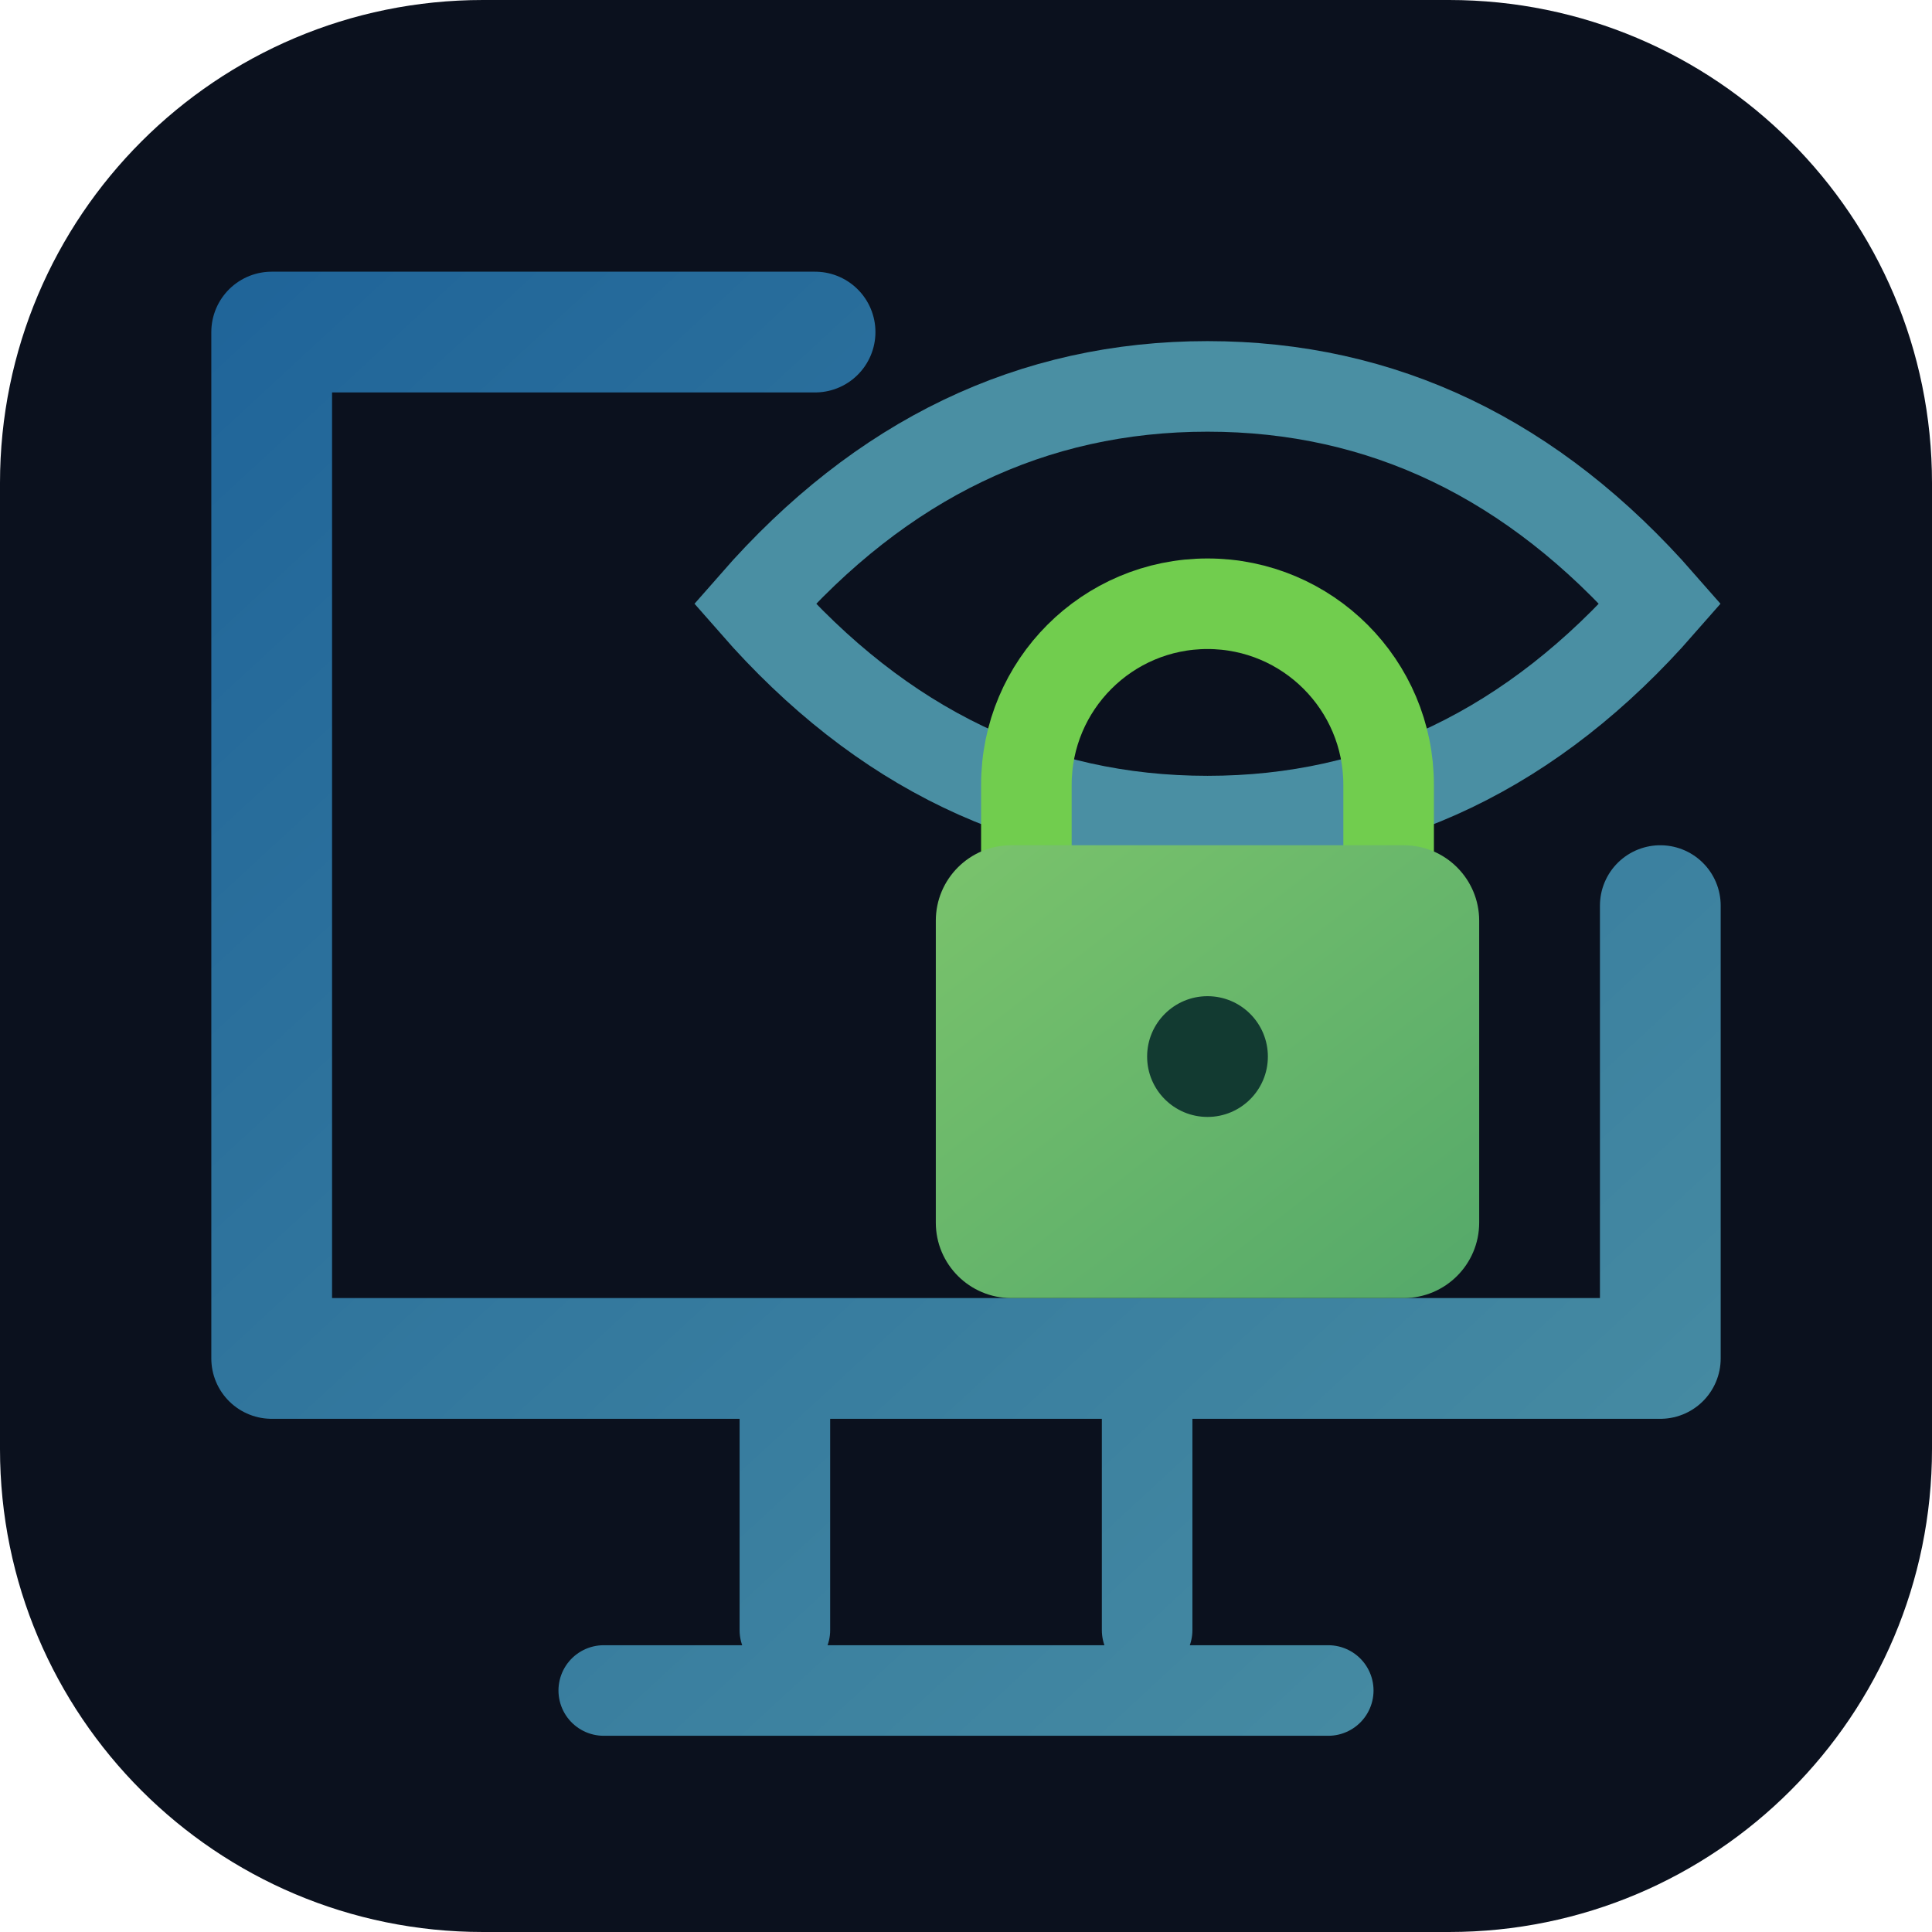
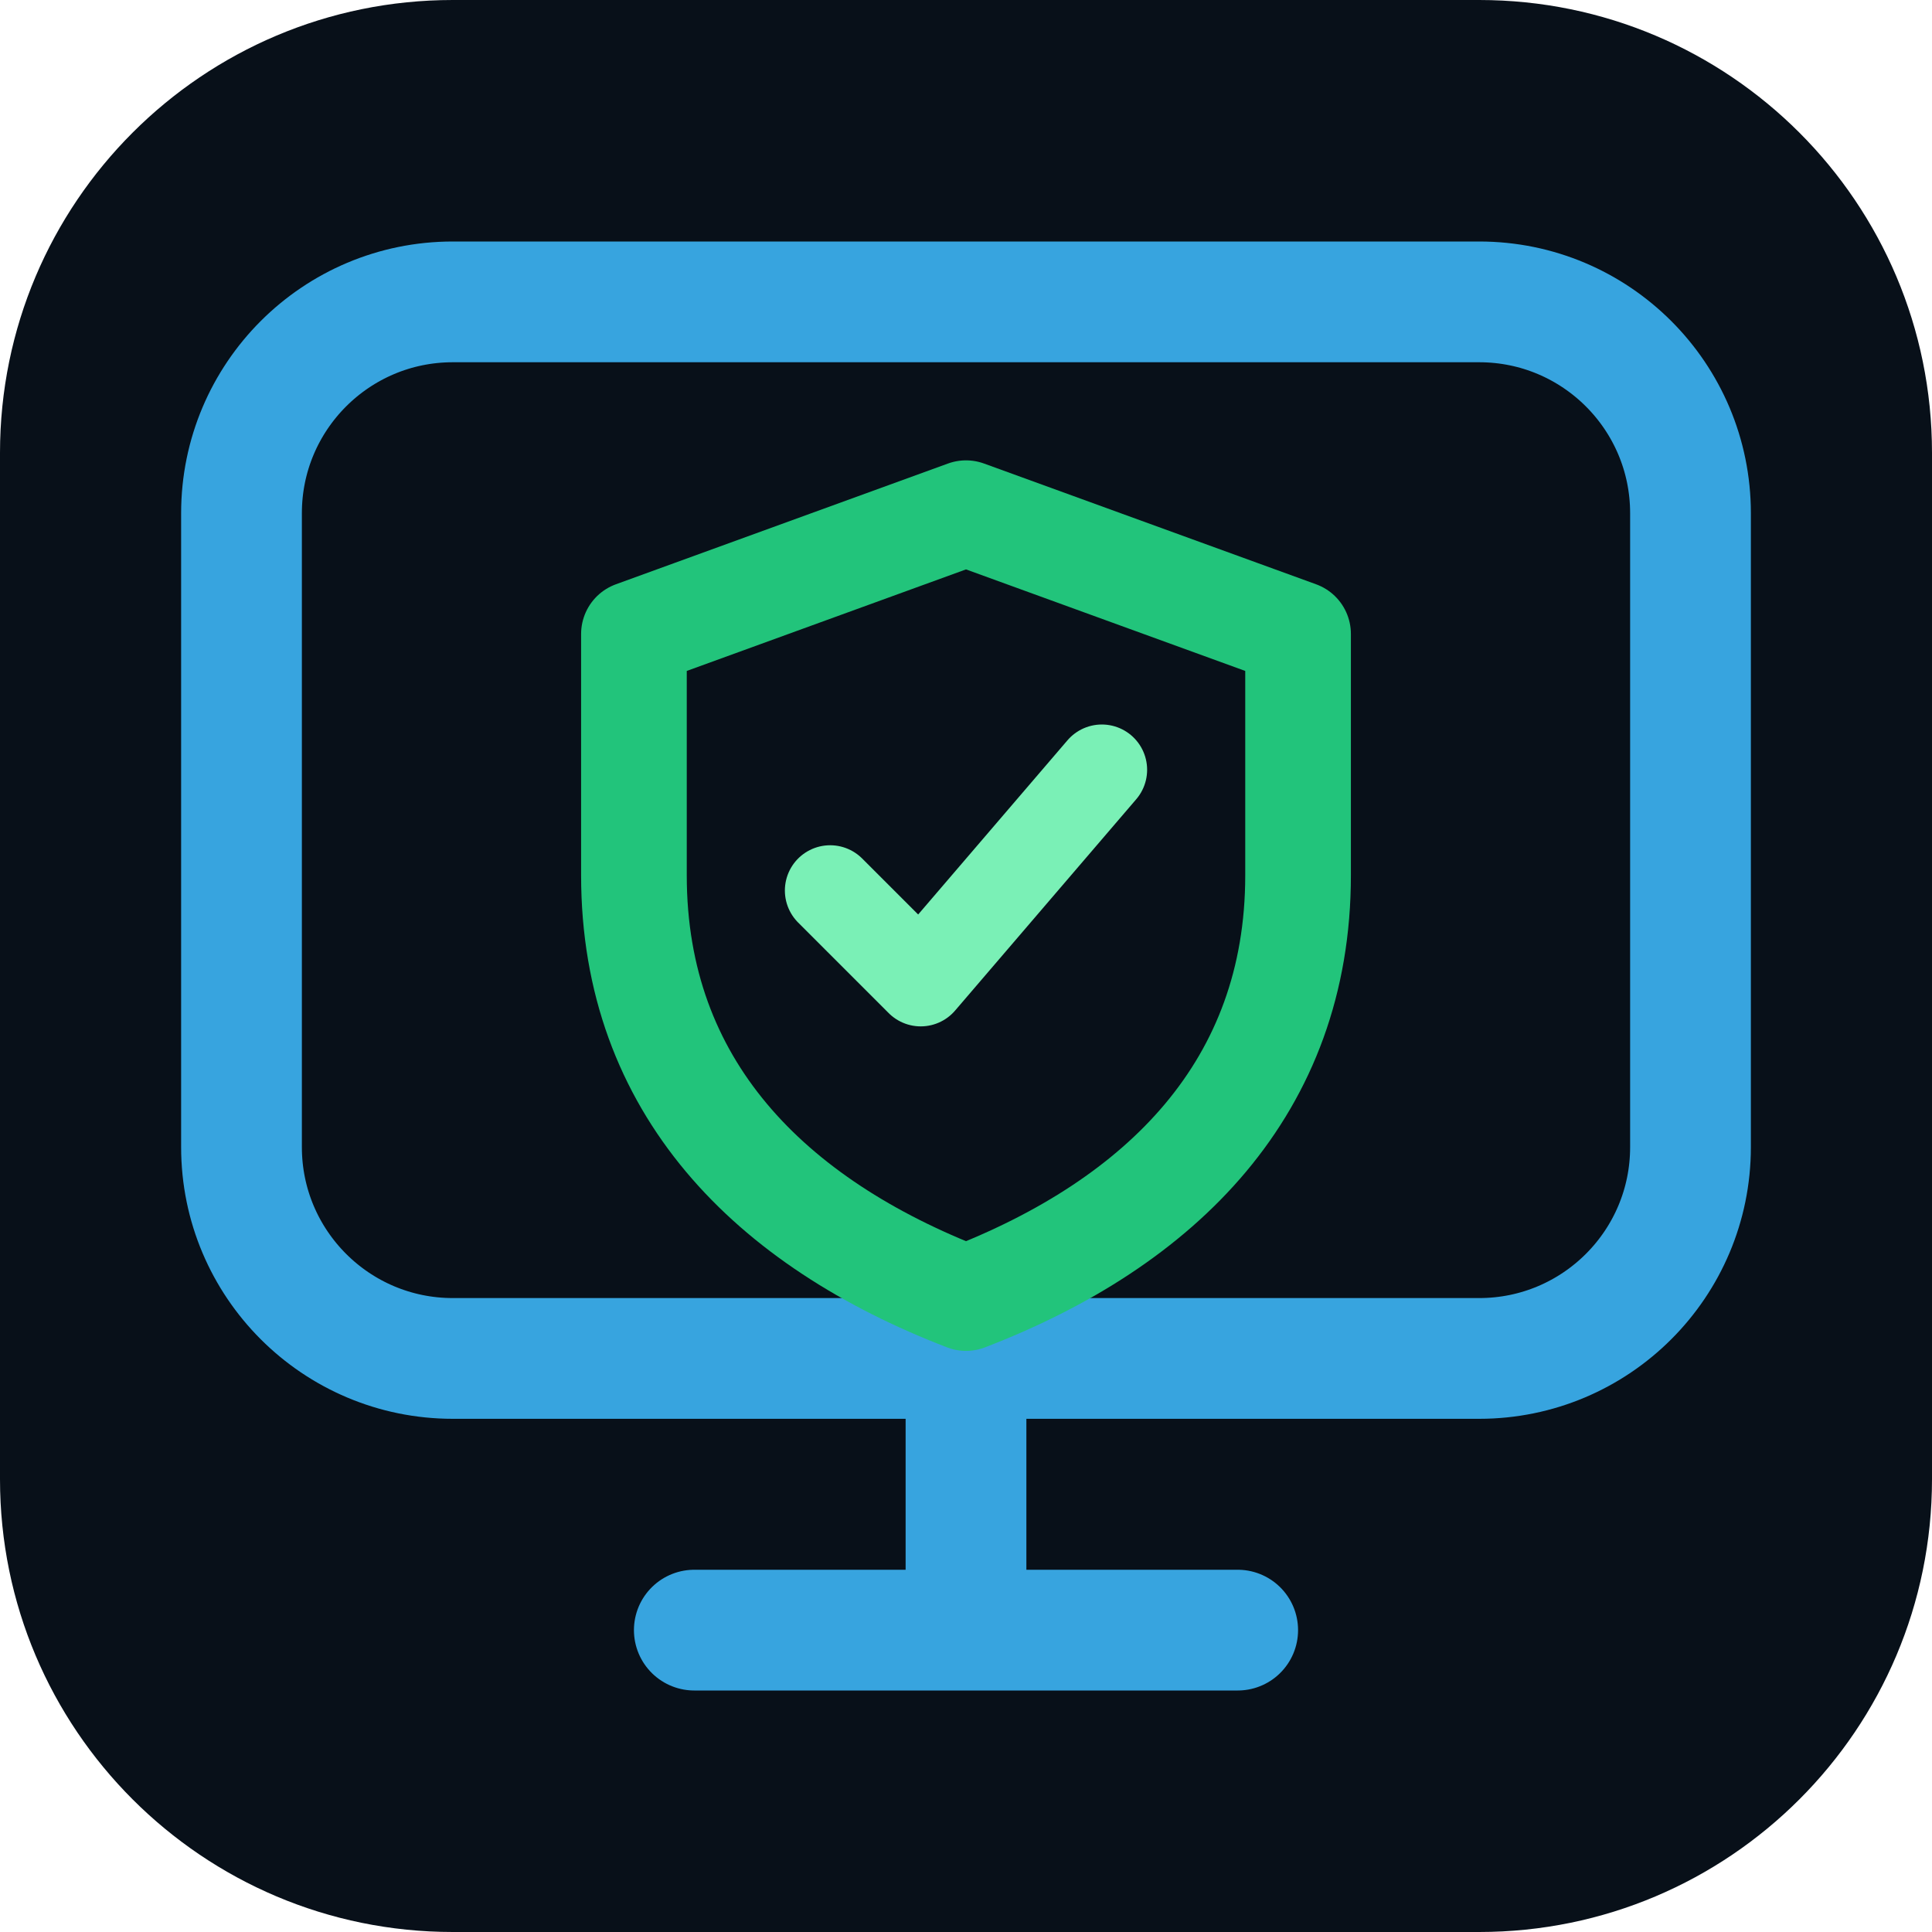
<svg xmlns="http://www.w3.org/2000/svg" viewBox="0 0 64 64" role="img" aria-labelledby="title">
-   <defs>
-     <linearGradient id="g" x1="8" y1="6" x2="56" y2="58" gradientUnits="userSpaceOnUse">
-       <stop stop-color="#1E6399" />
-       <stop offset="1" stop-color="#4A8FA3" />
-     </linearGradient>
-     <linearGradient id="l" x1="31" y1="22" x2="48" y2="44" gradientUnits="userSpaceOnUse">
-       <stop stop-color="#82C96C" />
-       <stop offset="1" stop-color="#54A86A" />
-     </linearGradient>
-   </defs>
-   <rect width="64" height="64" rx="16" fill="#0b111e" />
-   <path d="M9 11h18M9 11v34h46V30" fill="none" stroke="url(#g)" stroke-linecap="round" stroke-linejoin="round" stroke-width="4" />
-   <path d="M25 20c4.2-4.8 9.2-7.2 15-7.2S50.8 15.2 55 20c-4.2 4.8-9.2 7.2-15 7.2S29.2 24.8 25 20Z" fill="none" stroke="#4A8FA3" stroke-width="3" />
-   <path d="M34 29v-3a6 6 0 0 1 12 0v3" fill="none" stroke="#71CD4E" stroke-linecap="round" stroke-width="3" />
-   <rect x="31" y="28" width="18" height="15" rx="2.5" fill="url(#l)" />
-   <circle cx="40" cy="35" r="2" fill="#123A31" />
-   <path d="M26 46v8M38 46v8M20 56h24" fill="none" stroke="url(#g)" stroke-linecap="round" stroke-width="3" />
+   <rect width="64" height="64" rx="15" fill="#081019" />
+   <g fill="none" stroke-linecap="round" stroke-linejoin="round">
+     <rect x="8" y="10" width="48" height="35" rx="7" stroke="#37a4df" stroke-width="4" />
+     <path d="M23 54h18M32 45v9" stroke="#37a4df" stroke-width="4" />
+     <path d="M32 17 43 21v8c0 7-4.5 11.5-11 14-6.5-2.5-11-7-11-14v-8l11-4Z" fill="#081019" stroke="#22c47b" stroke-width="3.5" />
+     <path d="m27.5 29.5 3 3 6-7" stroke="#7af0b6" stroke-width="3" />
+   </g>
</svg>
